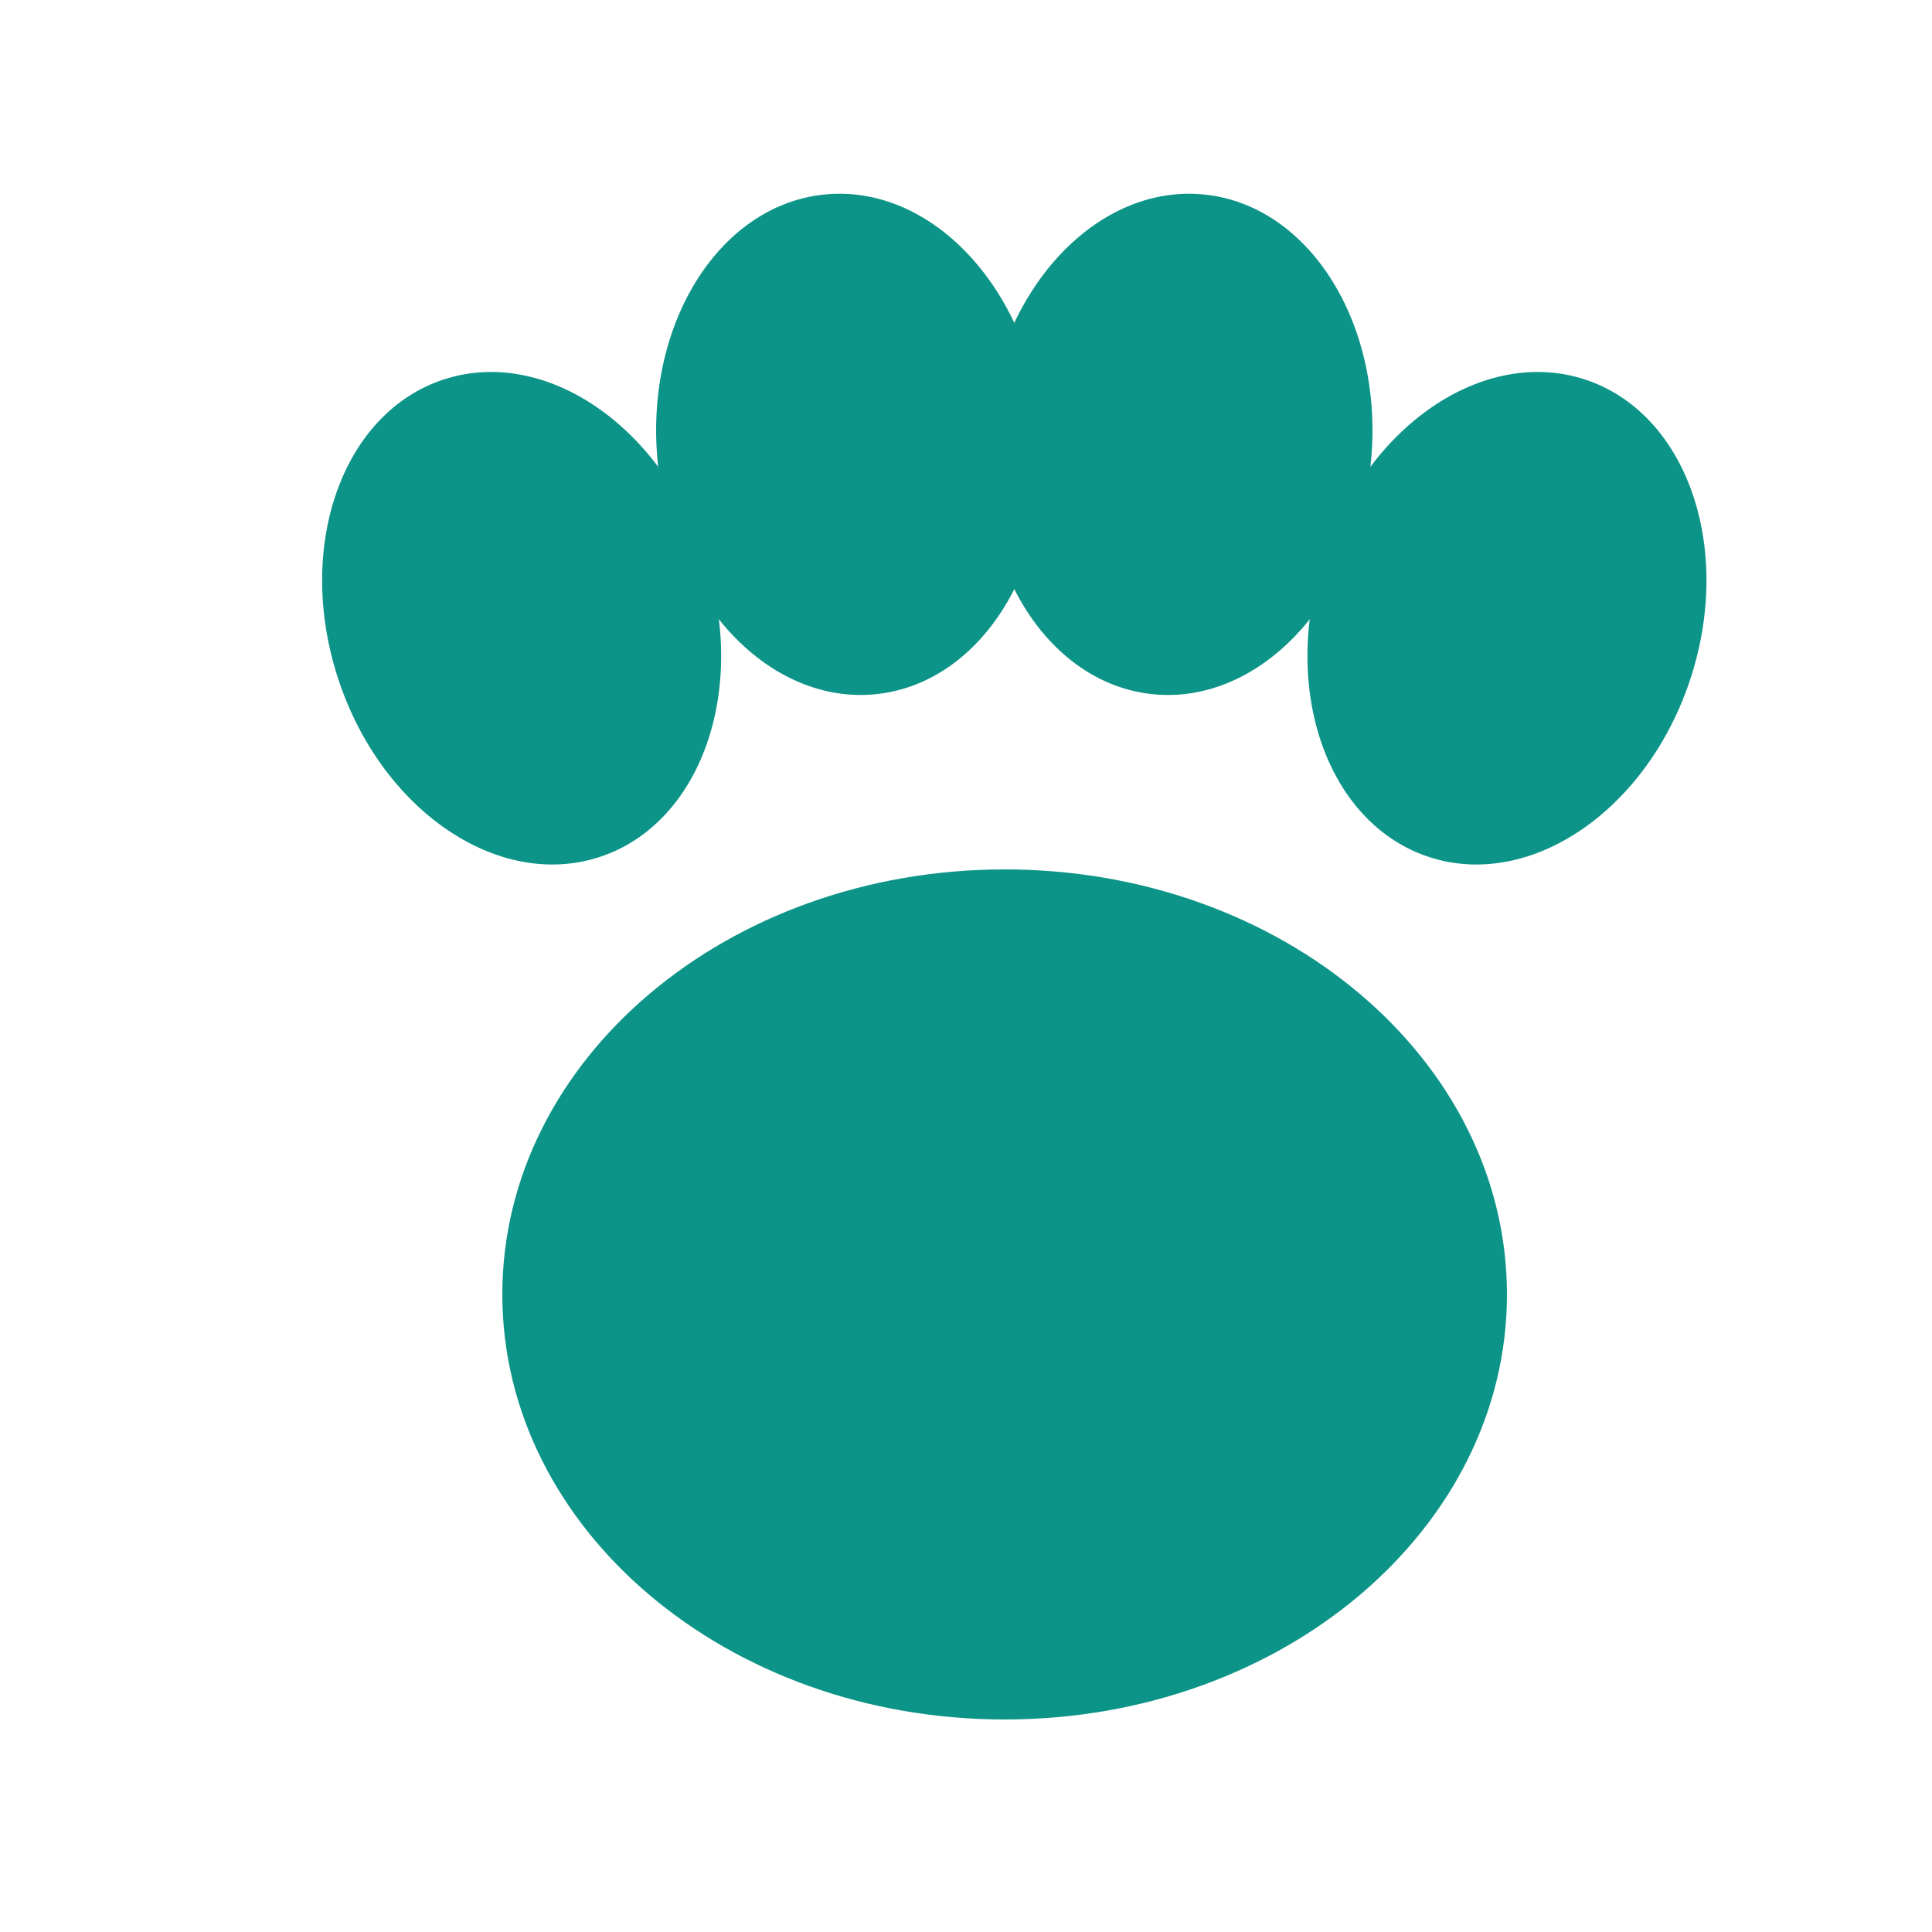
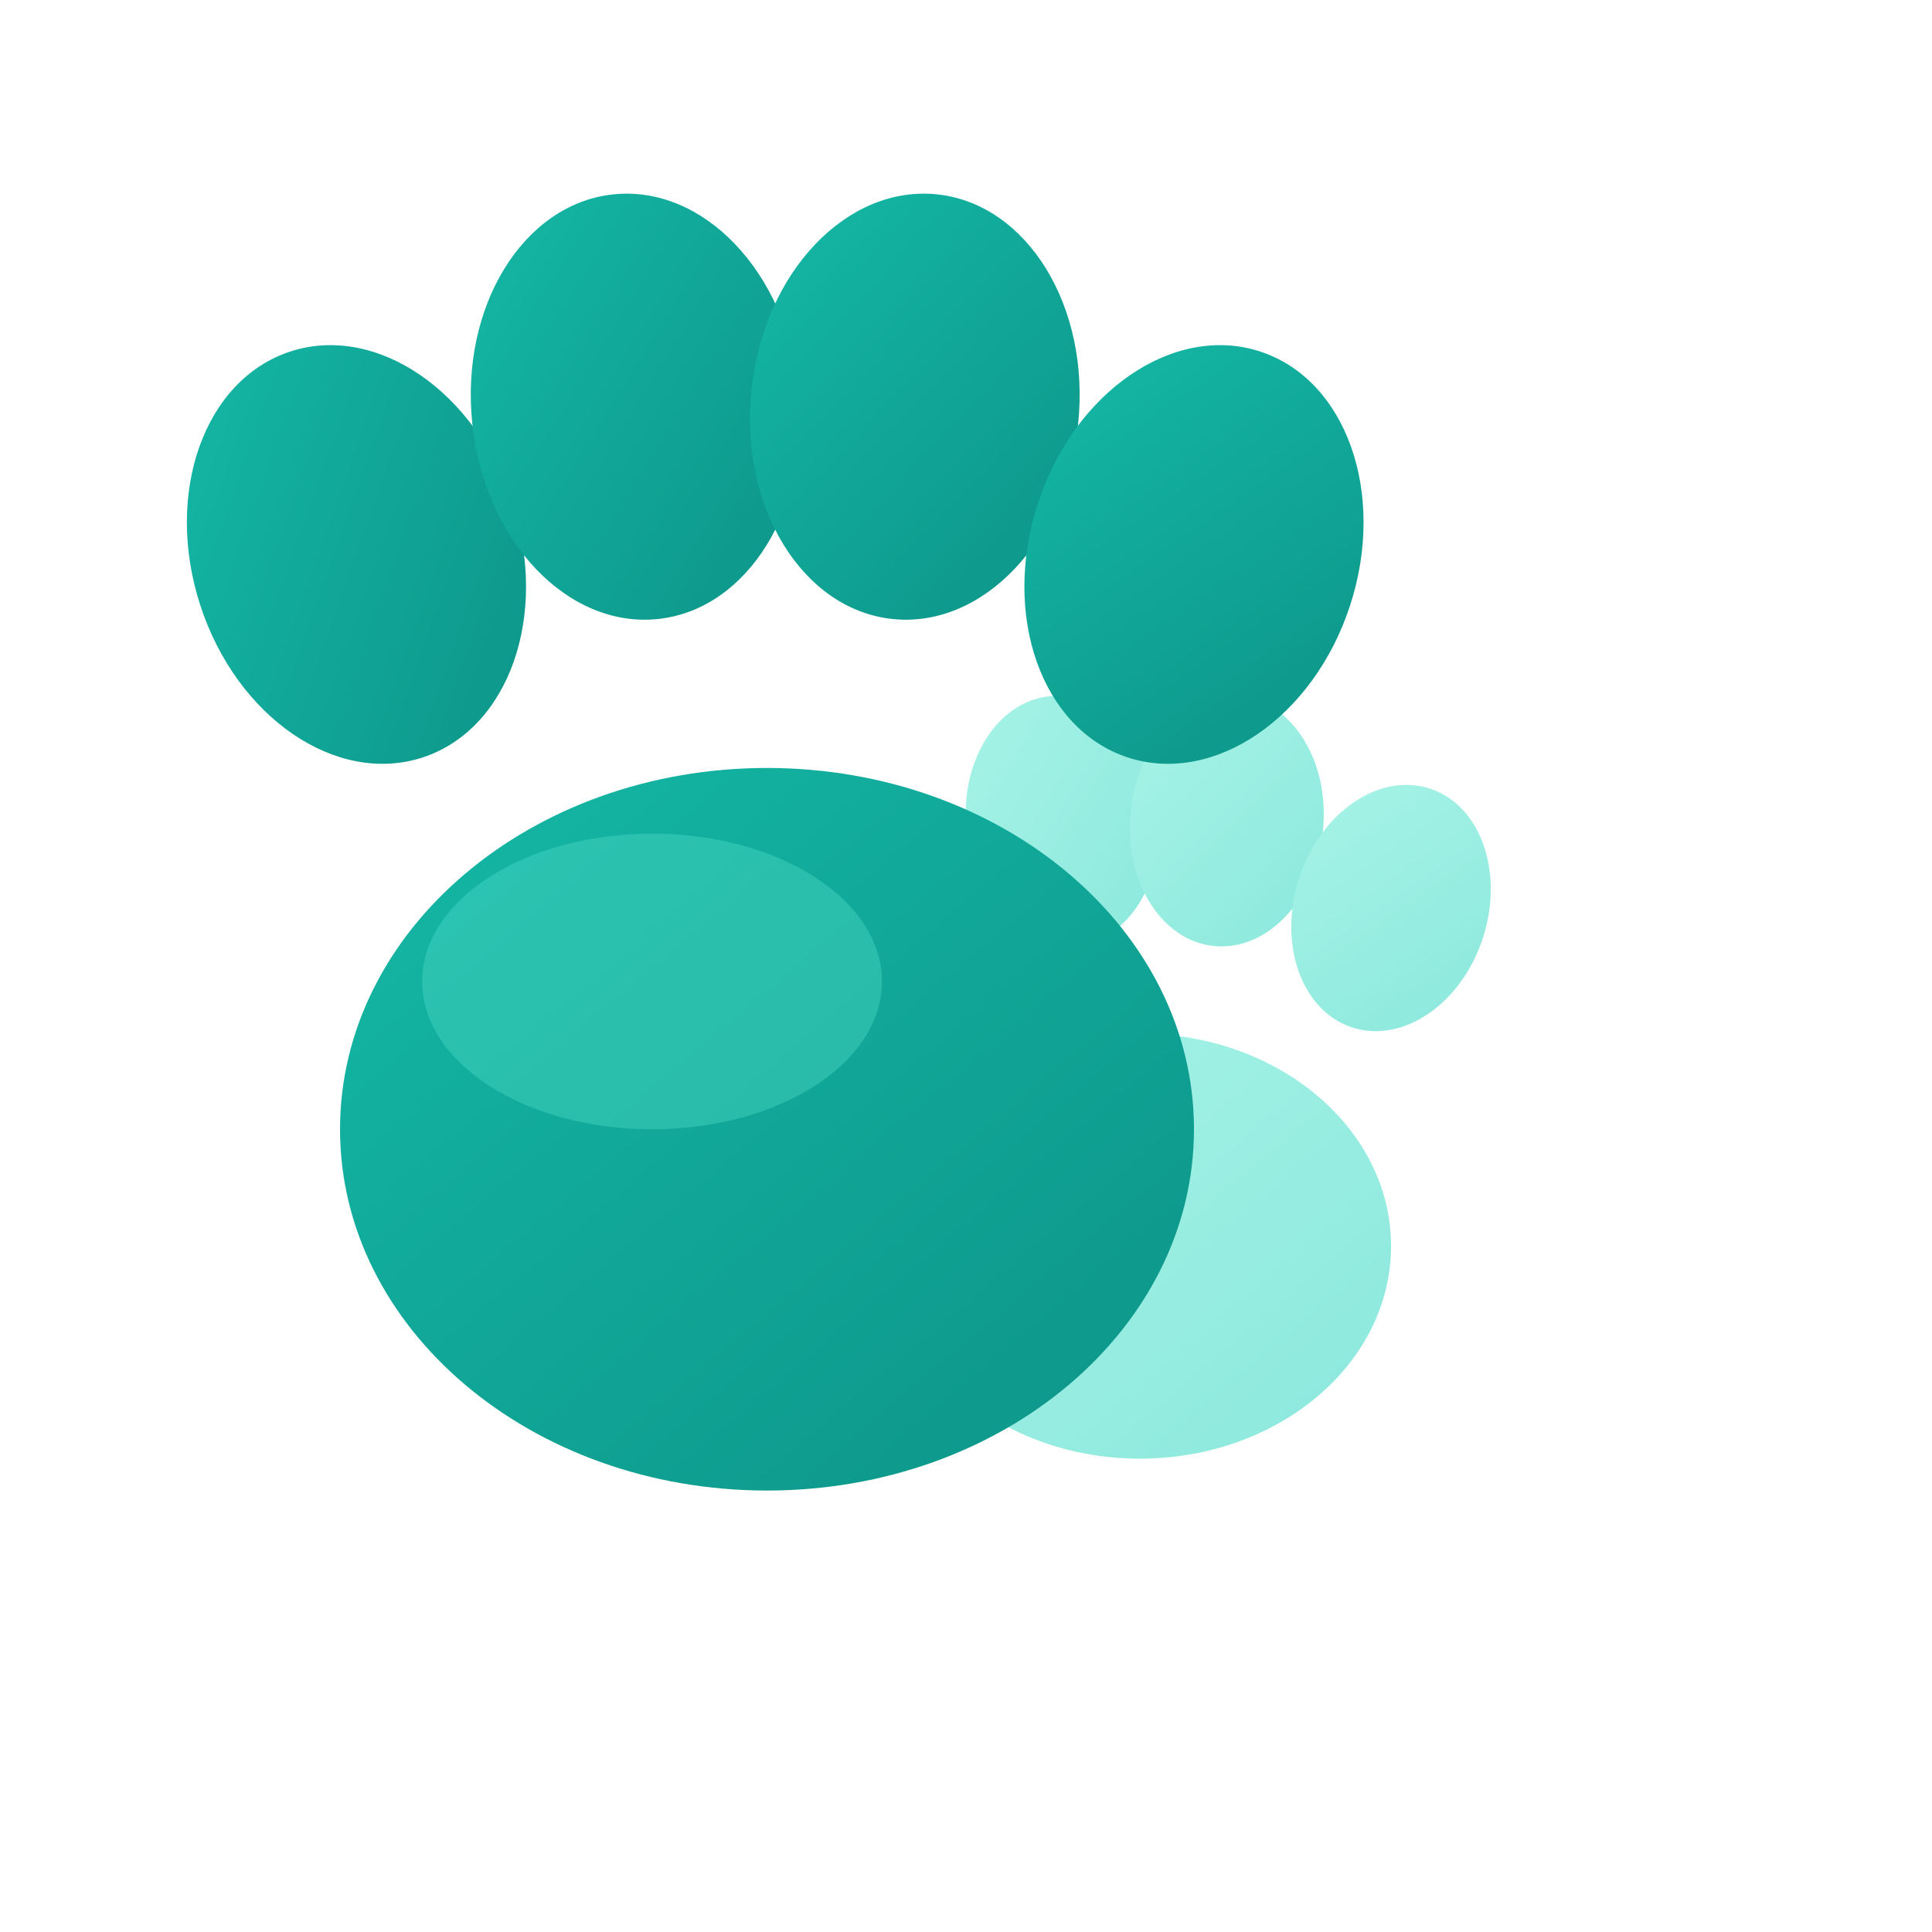
<svg xmlns="http://www.w3.org/2000/svg" viewBox="0 0 100 100">
-   <ellipse cx="27" cy="32" rx="10" ry="13" fill="#0d9488" transform="rotate(-18 27 32)" />
-   <ellipse cx="44" cy="23" rx="10" ry="13" fill="#0d9488" transform="rotate(-6 44 23)" />
-   <ellipse cx="61" cy="23" rx="10" ry="13" fill="#0d9488" transform="rotate(6 61 23)" />
-   <ellipse cx="78" cy="32" rx="10" ry="13" fill="#0d9488" transform="rotate(18 78 32)" />
-   <ellipse cx="52" cy="67" rx="26" ry="22" fill="#0d9488" />
+   <defs>
+     <linearGradient id="pawGrad" x1="0%" y1="0%" x2="100%" y2="100%">
+       <stop offset="0%" stop-color="#14b8a6" />
+       <stop offset="100%" stop-color="#0d9488" />
+     </linearGradient>
+     <linearGradient id="pawGrad2" x1="0%" y1="0%" x2="100%" y2="100%">
+       <stop offset="0%" stop-color="#5eead4" />
+       <stop offset="100%" stop-color="#2dd4bf" />
+     </linearGradient>
+   </defs>
+   <g transform="translate(58 56) scale(0.5) translate(-50 -50)" opacity="0.55">
+     <ellipse cx="27" cy="32" rx="10" ry="13" fill="url(#pawGrad2)" transform="rotate(-18 27 32)" />
+     <ellipse cx="44" cy="23" rx="10" ry="13" fill="url(#pawGrad2)" transform="rotate(-6 44 23)" />
+     <ellipse cx="61" cy="23" rx="10" ry="13" fill="url(#pawGrad2)" transform="rotate(6 61 23)" />
+     <ellipse cx="78" cy="32" rx="10" ry="13" fill="url(#pawGrad2)" transform="rotate(18 78 32)" />
+     <ellipse cx="52" cy="67" rx="26" ry="22" fill="url(#pawGrad2)" />
+   </g>
+   <g transform="translate(38 44) scale(0.85) translate(-50 -50)">
+     <ellipse cx="27" cy="32" rx="10" ry="13" fill="url(#pawGrad)" transform="rotate(-18 27 32)" />
+     <ellipse cx="44" cy="23" rx="10" ry="13" fill="url(#pawGrad)" transform="rotate(-6 44 23)" />
+     <ellipse cx="61" cy="23" rx="10" ry="13" fill="url(#pawGrad)" transform="rotate(6 61 23)" />
+     <ellipse cx="78" cy="32" rx="10" ry="13" fill="url(#pawGrad)" transform="rotate(18 78 32)" />
+     <ellipse cx="52" cy="67" rx="26" ry="22" fill="url(#pawGrad)" />
+     <ellipse cx="45" cy="58" rx="14" ry="9" fill="#5eead4" opacity="0.32" />
+   </g>
</svg>
